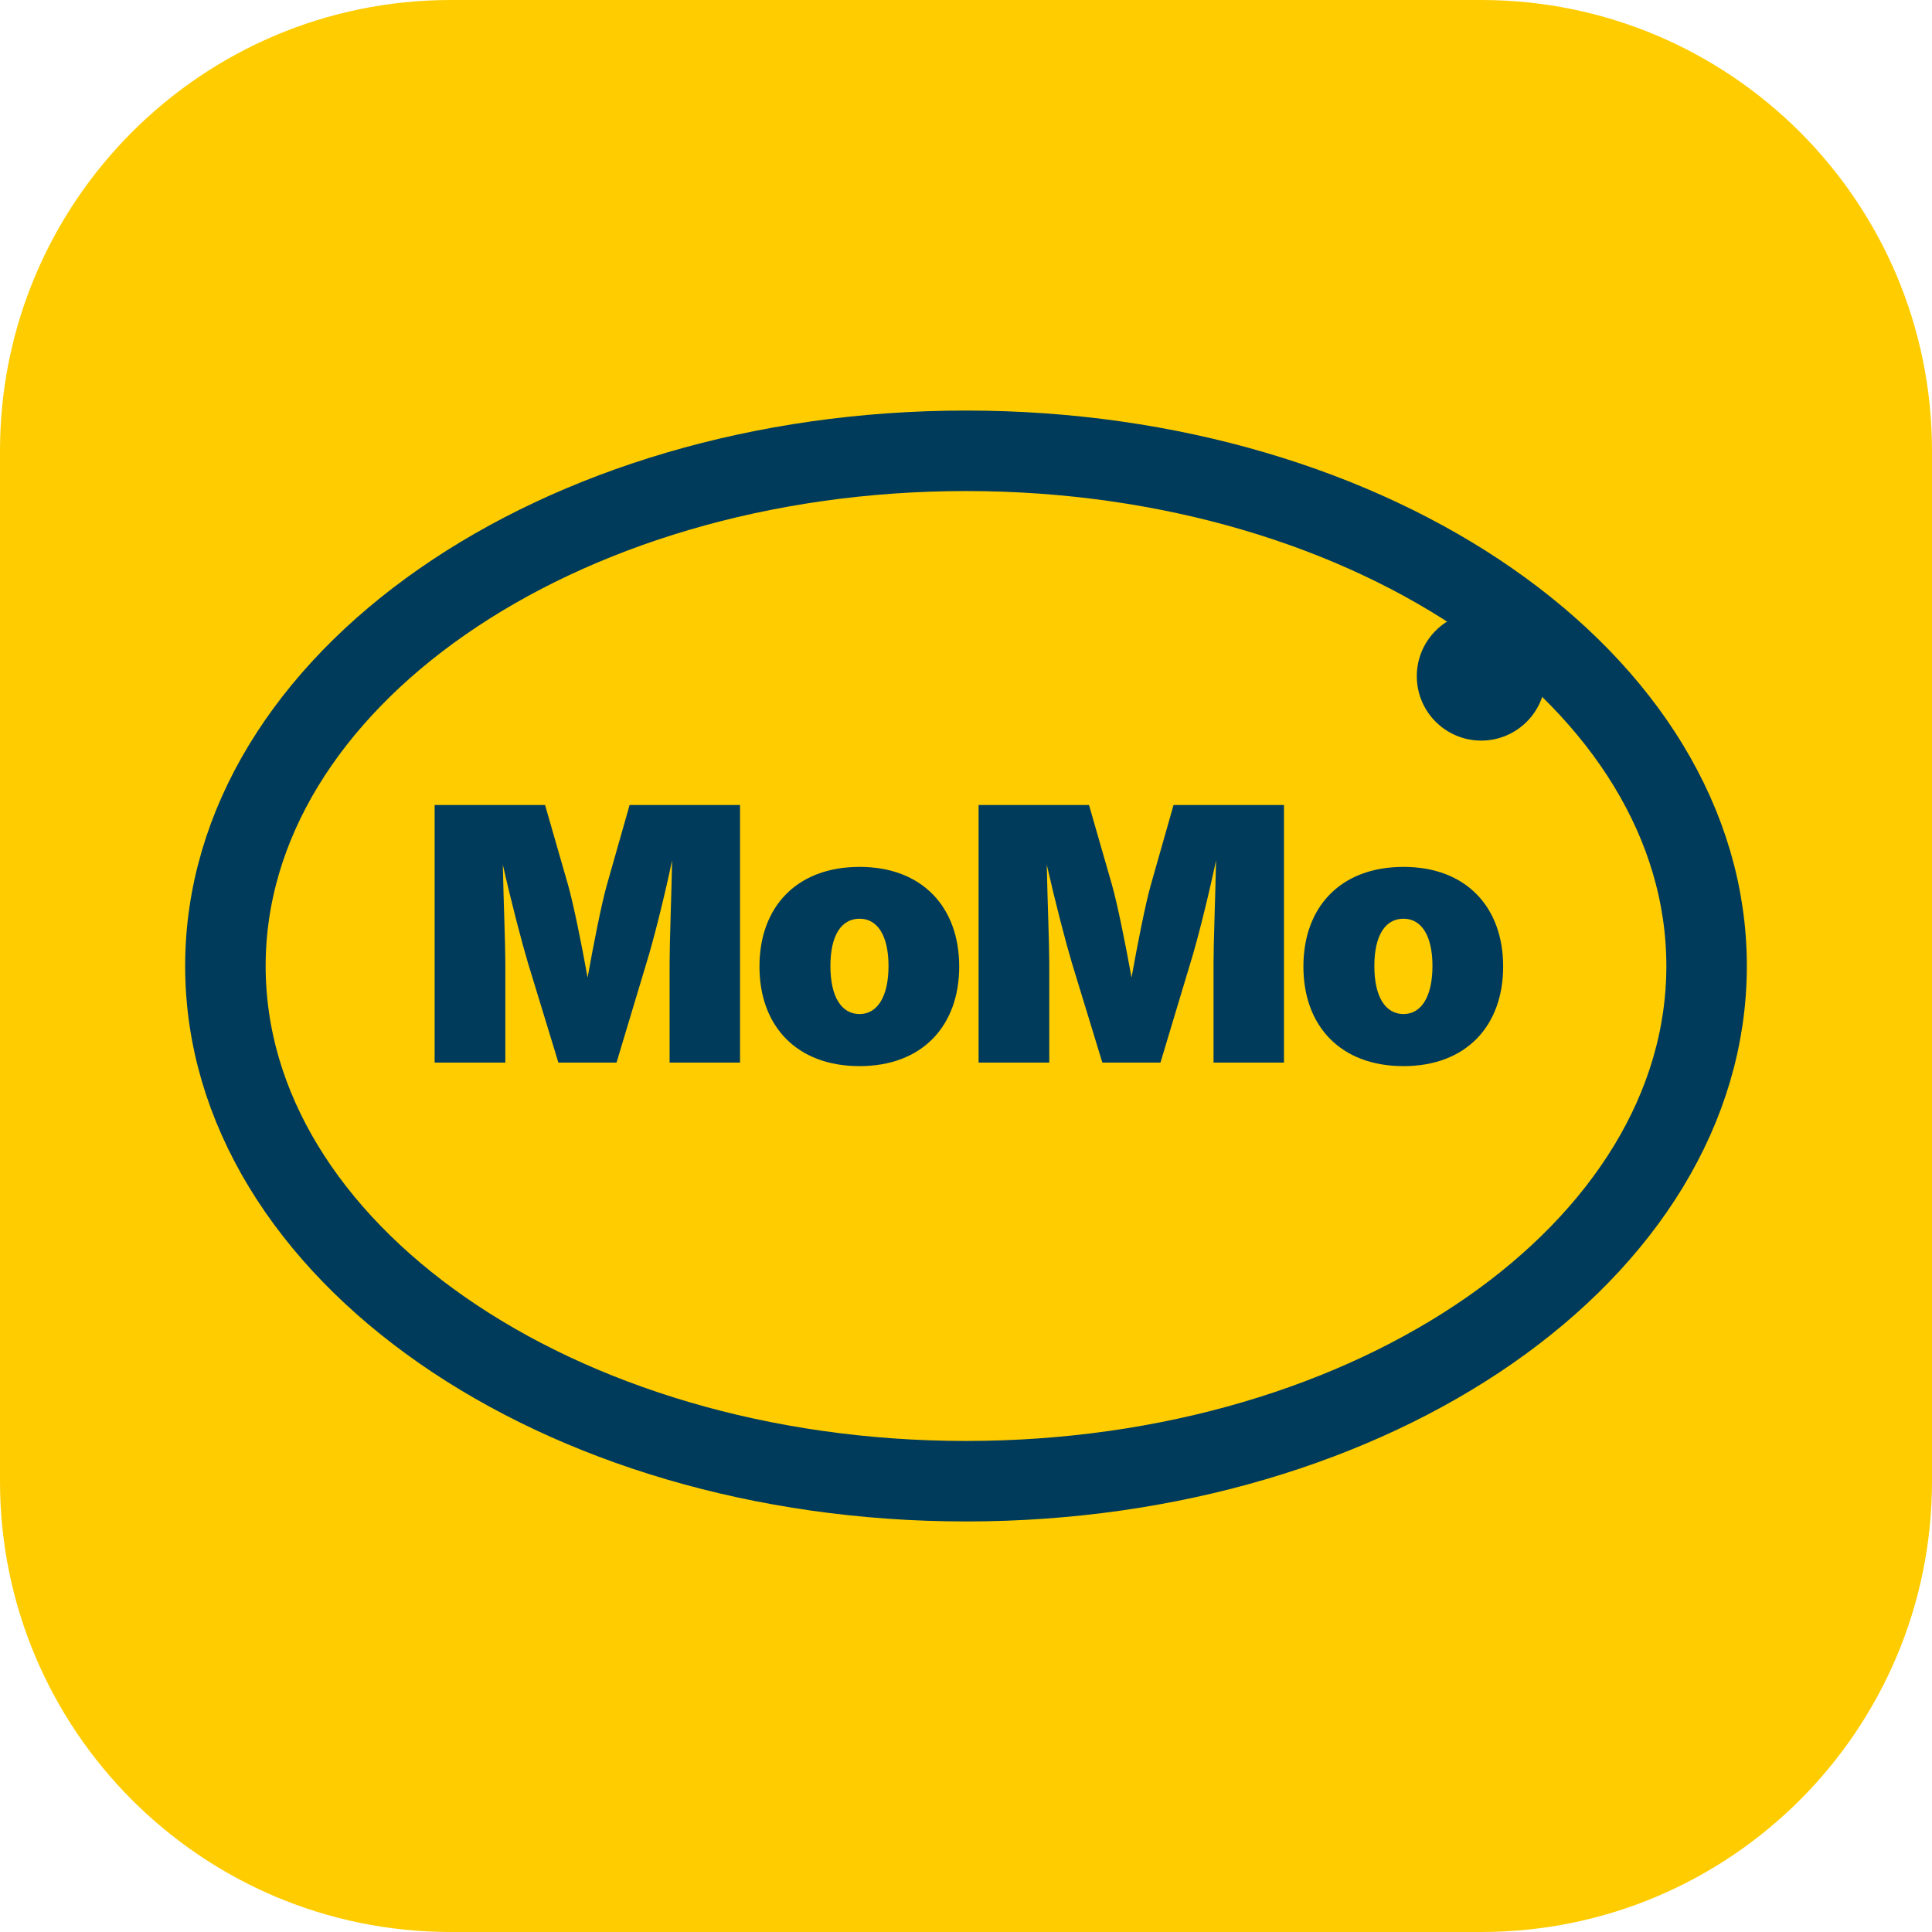
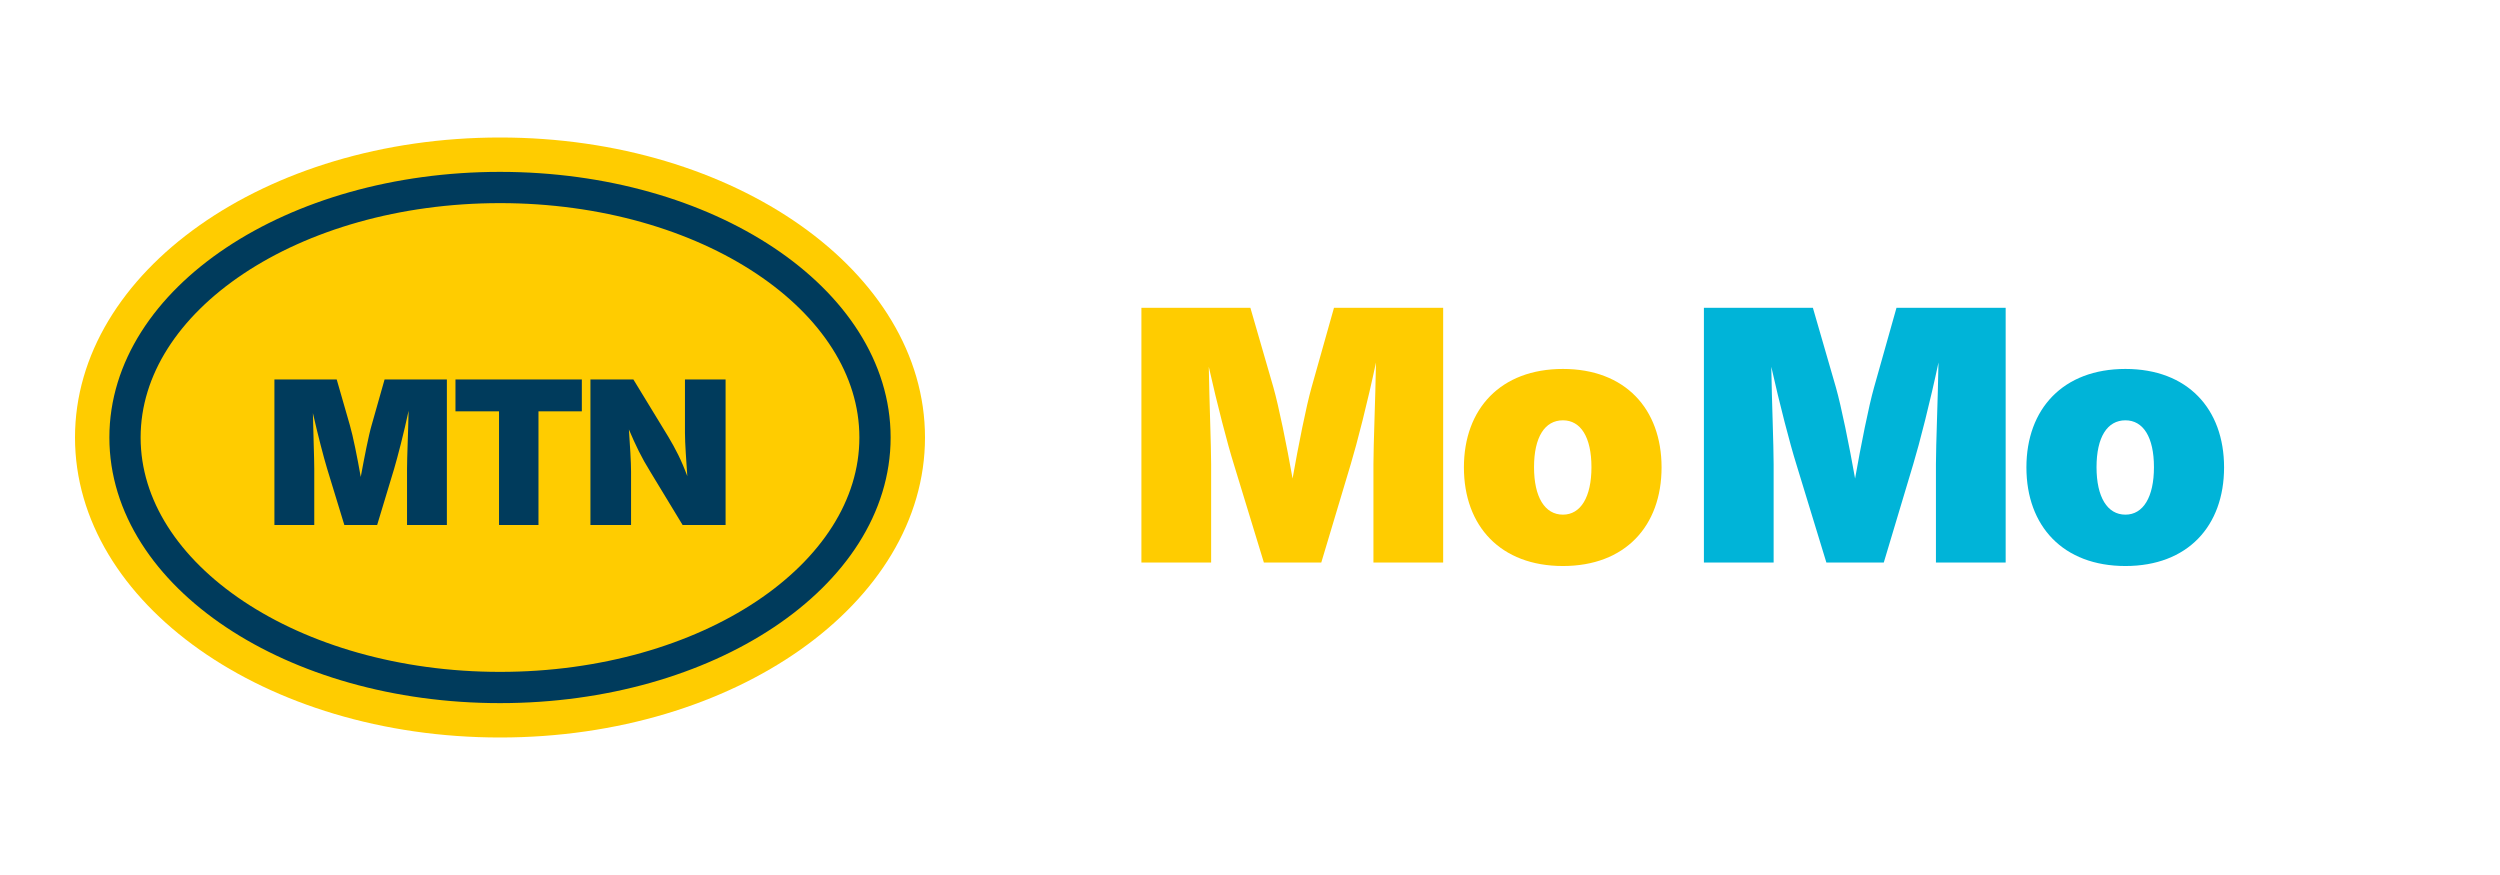
- <svg xmlns="http://www.w3.org/2000/svg" viewBox="0 0 120 120" width="100%" height="100%">
-   <rect width="120" height="120" rx="28" fill="#FFCC00" />
-   <ellipse cx="60" cy="60" rx="46" ry="32" fill="none" stroke="#003B5C" stroke-width="5" />
-   <text x="60" y="66" font-family="system-ui, -apple-system, sans-serif" font-weight="900" font-size="22" fill="#003B5C" text-anchor="middle" letter-spacing="-0.5">MoMo</text>
-   <circle cx="92" cy="42" r="4" fill="#003B5C" />
+ <svg xmlns="http://www.w3.org/2000/svg" viewBox="0 0 200 70" width="100%" height="100%" fill="none">
+   <ellipse cx="40" cy="35" rx="34" ry="24" fill="#FFCC00" />
+   <ellipse cx="40" cy="35" rx="30" ry="20" fill="none" stroke="#003B5C" stroke-width="2.5" />
+   <text x="40" y="42" font-family="system-ui, -apple-system, sans-serif" font-weight="900" font-size="16" fill="#003B5C" text-anchor="middle" letter-spacing="-0.5">MTN</text>
+   <text x="90" y="45" font-family="system-ui, -apple-system, sans-serif" font-weight="900" font-size="28" fill="#FFCC00" letter-spacing="-0.5">Mo</text>
+   <text x="135" y="45" font-family="system-ui, -apple-system, sans-serif" font-weight="900" font-size="28" fill="#00B4D8" letter-spacing="-0.5">Mo</text>
</svg>
